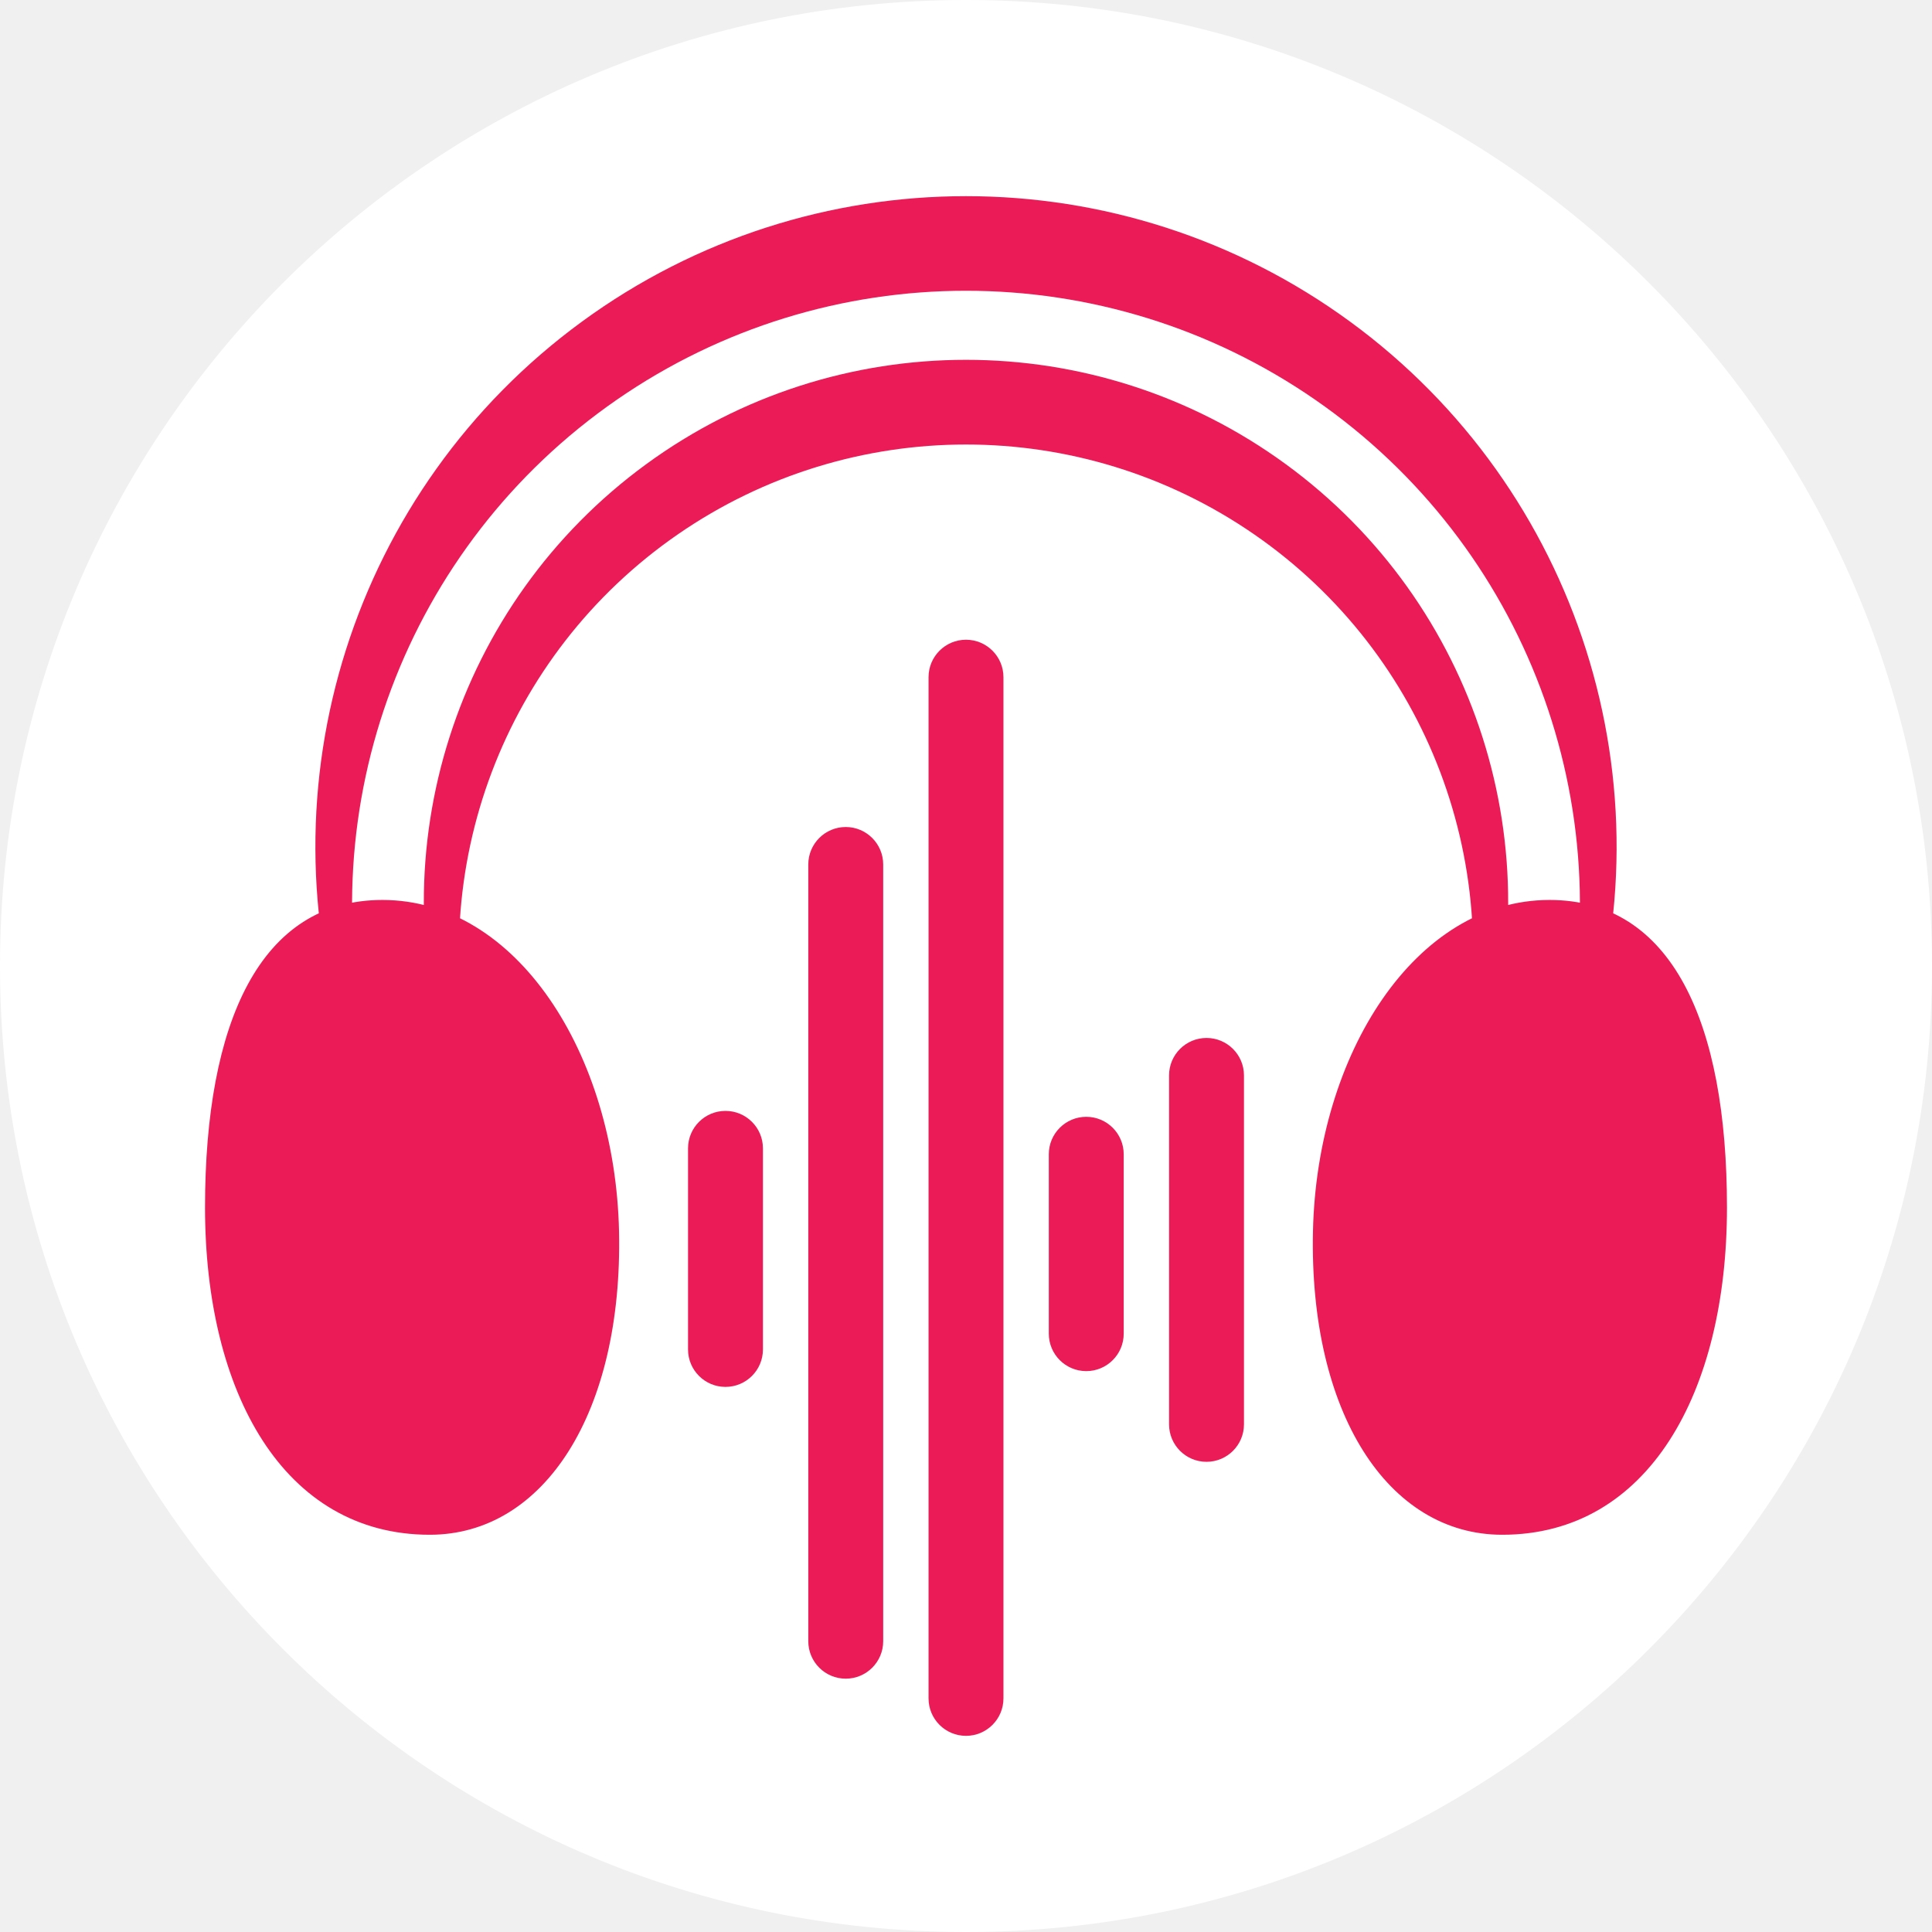
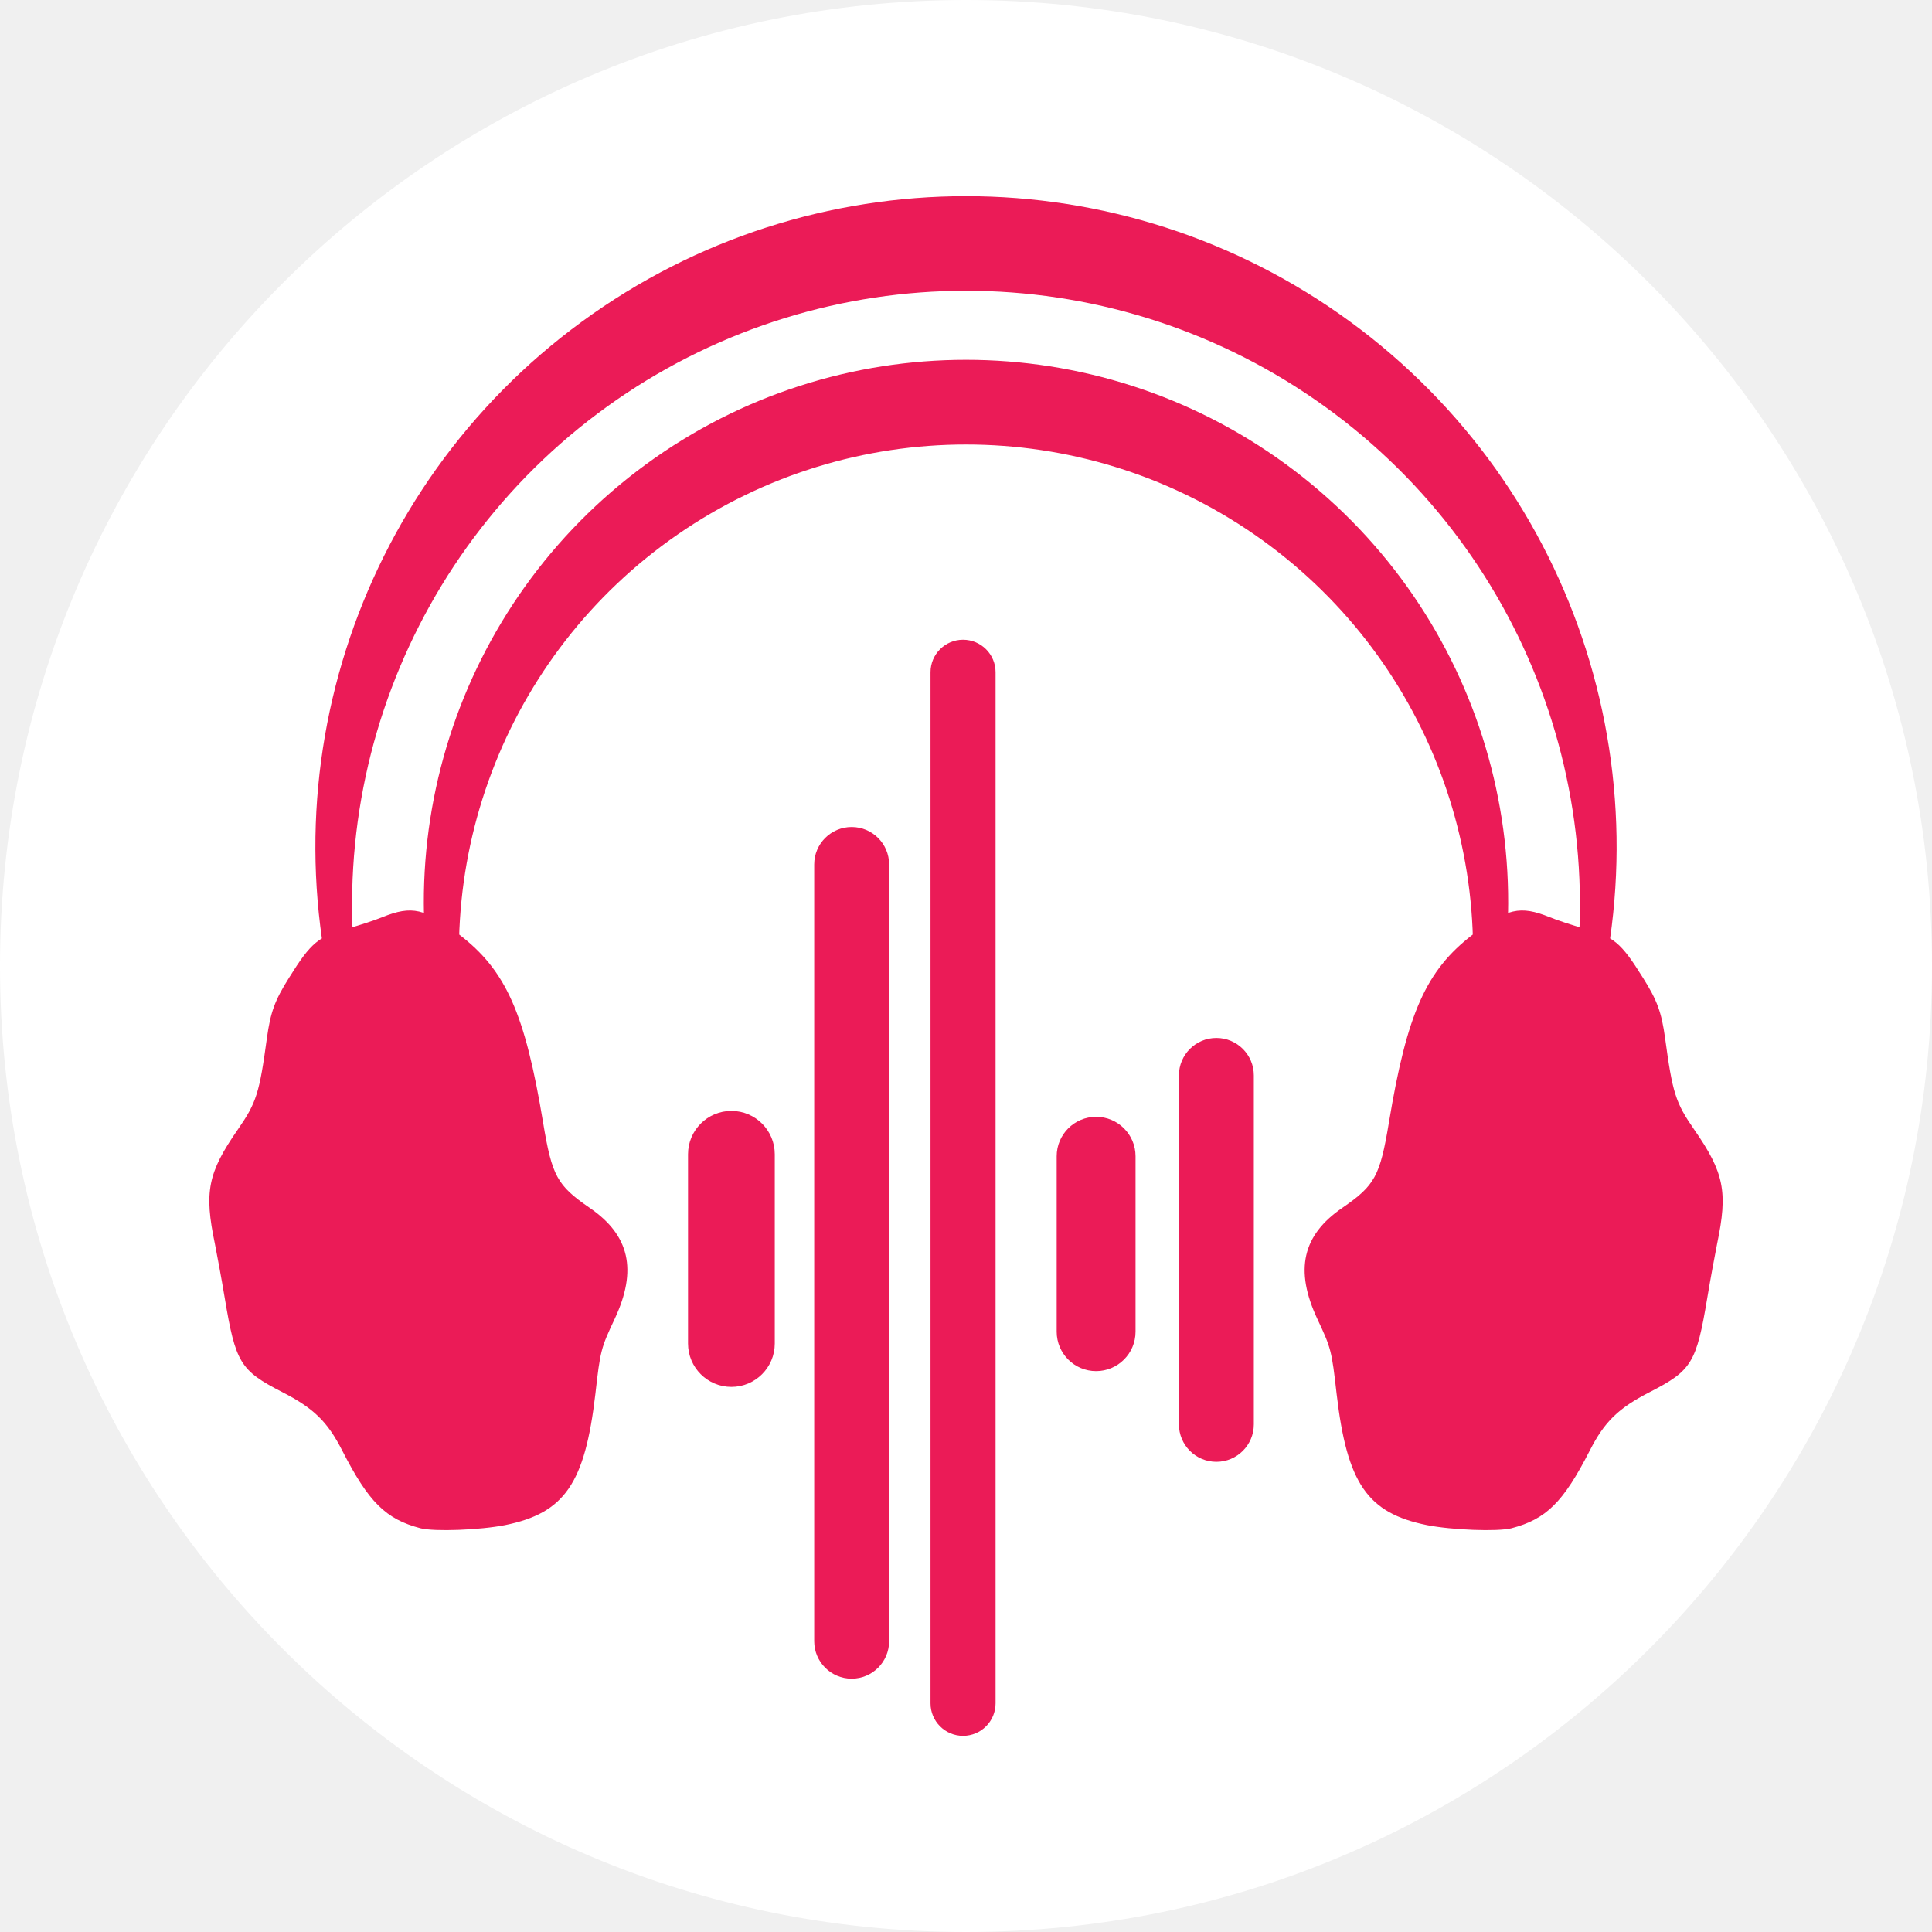
<svg xmlns="http://www.w3.org/2000/svg" viewBox="-490 -64.5 980 980" width="1024" height="1024">
  <circle cx="0" cy="425.5" r="490" fill="#FFFFFF" />
-   <path fill="#EB1B57" d="M-312.85 470A330.0 330.0 0 1 1 312.85 470L302.08 470A311.4 311.4 0 1 0 -302.08 470Z M-260.88 480A275.0 275.0 0 1 1 260.88 480L249.66 480A257.2 257.2 0 1 0 -249.66 480Z M-296 392C-228 392-178 470-176 560C-174 652-214 714-272 714C-346 714-386 642-386 548C-386 454-358 392-296 392Z M296 392C358 392 386 454 386 548C386 642 346 714 272 714C214 714 174 652 176 560C178 470 228 392 296 392Z M-141.00 518.0A19.0 19.0 0 0 1 -103.00 518.0V620.0A19.0 19.0 0 0 1 -141.00 620.0ZM-80.00 374.0A19.0 19.0 0 0 1 -42.00 374.0V768.0A19.0 19.0 0 0 1 -80.00 768.0ZM-19.00 279.0A19.0 19.0 0 0 1 19.00 279.0V797.0A19.0 19.0 0 0 1 -19.00 797.0ZM42.00 521.0A19.0 19.0 0 0 1 80.00 521.0V612.0A19.0 19.0 0 0 1 42.00 612.0ZM103.00 481.0A19.0 19.0 0 0 1 141.00 481.0V658.0A19.0 19.0 0 0 1 103.00 658.0Z" />
+   <path fill="#EB1B57" fill-rule="nonzero" d="M-312.85 470A330.0 330.0 0 1 1 312.85 470L302.08 470A311.4 311.4 0 1 0 -302.08 470Z M-260.88 480A275.0 275.0 0 1 1 260.88 480L249.66 480A257.2 257.2 0 1 0 -249.66 480Z M-276.7 710.7C-294.3 706.1 -303.0 697.5 -316.4 671.3C-323.9 656.6 -330.9 649.8 -346.9 641.6C-368.1 630.7 -370.5 626.9 -376.0 593.9C-377.6 584.3 -379.9 571.9 -381.0 566.4C-386.5 540.1 -384.6 530.4 -369.4 508.5C-359.9 494.8 -358.4 490.0 -354.6 462.0C-352.8 449.0 -350.6 442.9 -343.4 431.5C-332.2 413.5 -328.4 410.4 -313.2 406.4C-307.9 404.9 -300.1 402.4 -296.0 400.7C-281.0 394.7 -274.5 396.2 -257.0 409.6C-233.4 427.7 -223.7 449.4 -214.5 505.0C-210.0 532.1 -207.4 536.8 -191.0 548.1C-170.6 562.0 -166.6 579.7 -178.2 604.5C-185.2 619.4 -185.5 620.5 -188.0 642.6C-193.3 688.0 -203.6 703.0 -233.8 709.1C-246.4 711.6 -269.6 712.5 -276.7 710.7Z M276.7 710.7C269.6 712.5 246.4 711.6 233.8 709.1C203.6 703.0 193.3 688.0 188.0 642.6C185.5 620.5 185.2 619.4 178.2 604.5C166.6 579.7 170.6 562.0 191.0 548.1C207.4 536.8 210.0 532.1 214.5 505.0C223.7 449.4 233.4 427.7 257.0 409.6C274.5 396.2 281.0 394.7 296.0 400.7C300.1 402.4 307.9 404.9 313.2 406.4C328.4 410.4 332.2 413.5 343.4 431.5C350.6 442.9 352.8 449.0 354.6 462.0C358.4 490.0 359.9 494.8 369.4 508.5C384.6 530.4 386.5 540.1 381.0 566.4C379.9 571.9 377.6 584.3 376.0 593.9C370.5 626.9 368.1 630.7 346.9 641.6C330.9 649.8 323.9 656.6 316.4 671.3C303.0 697.5 294.3 706.1 276.7 710.7Z M-141.00 521.0A22.0 22.0 0 0 1 -97.00 521.0V617.0A22.0 22.0 0 0 1 -141.00 617.0Z M-77.00 374.0A19.0 19.0 0 0 1 -39.00 374.0V768.0A19.0 19.0 0 0 1 -77.00 768.0Z M-18.00 276.5A16.5 16.5 0 0 1 15.00 276.5V799.5A16.5 16.5 0 0 1 -18.00 799.5Z M46.00 522.0A20.0 20.0 0 0 1 86.00 522.0V611.0A20.0 20.0 0 0 1 46.00 611.0Z M108.00 481.0A19.0 19.0 0 0 1 146.00 481.0V658.0A19.0 19.0 0 0 1 108.00 658.0Z" />
</svg>
